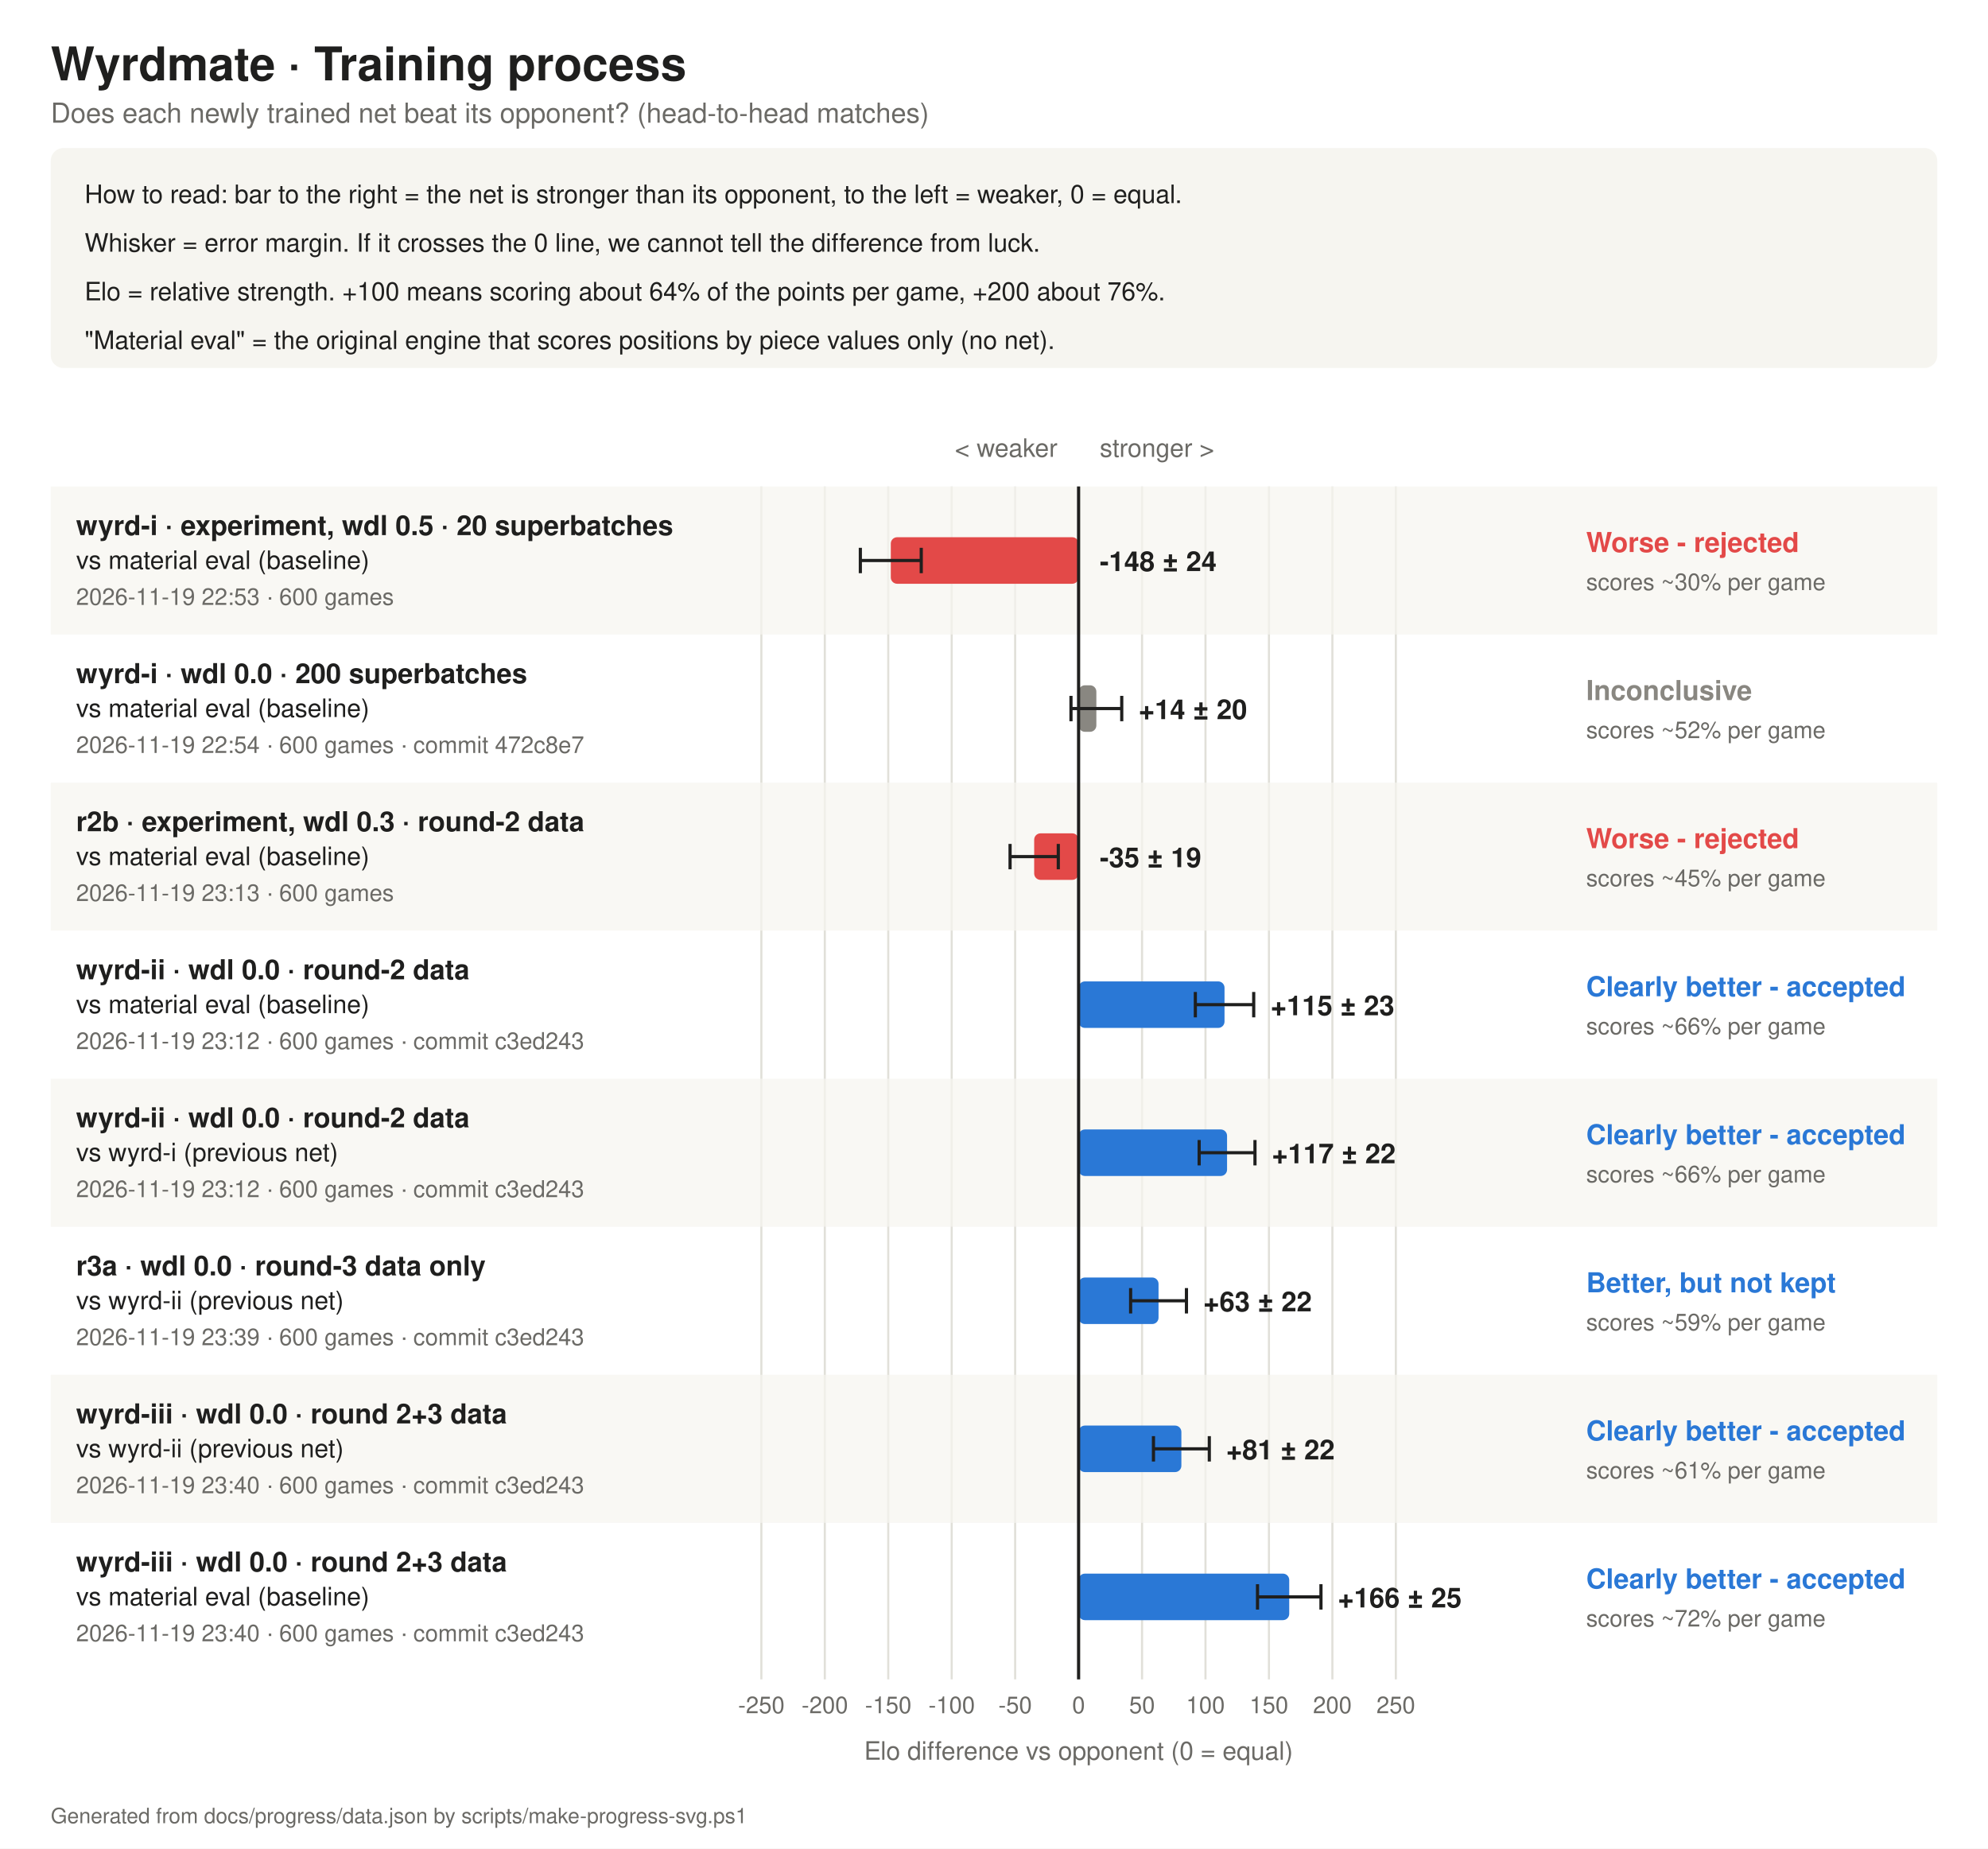
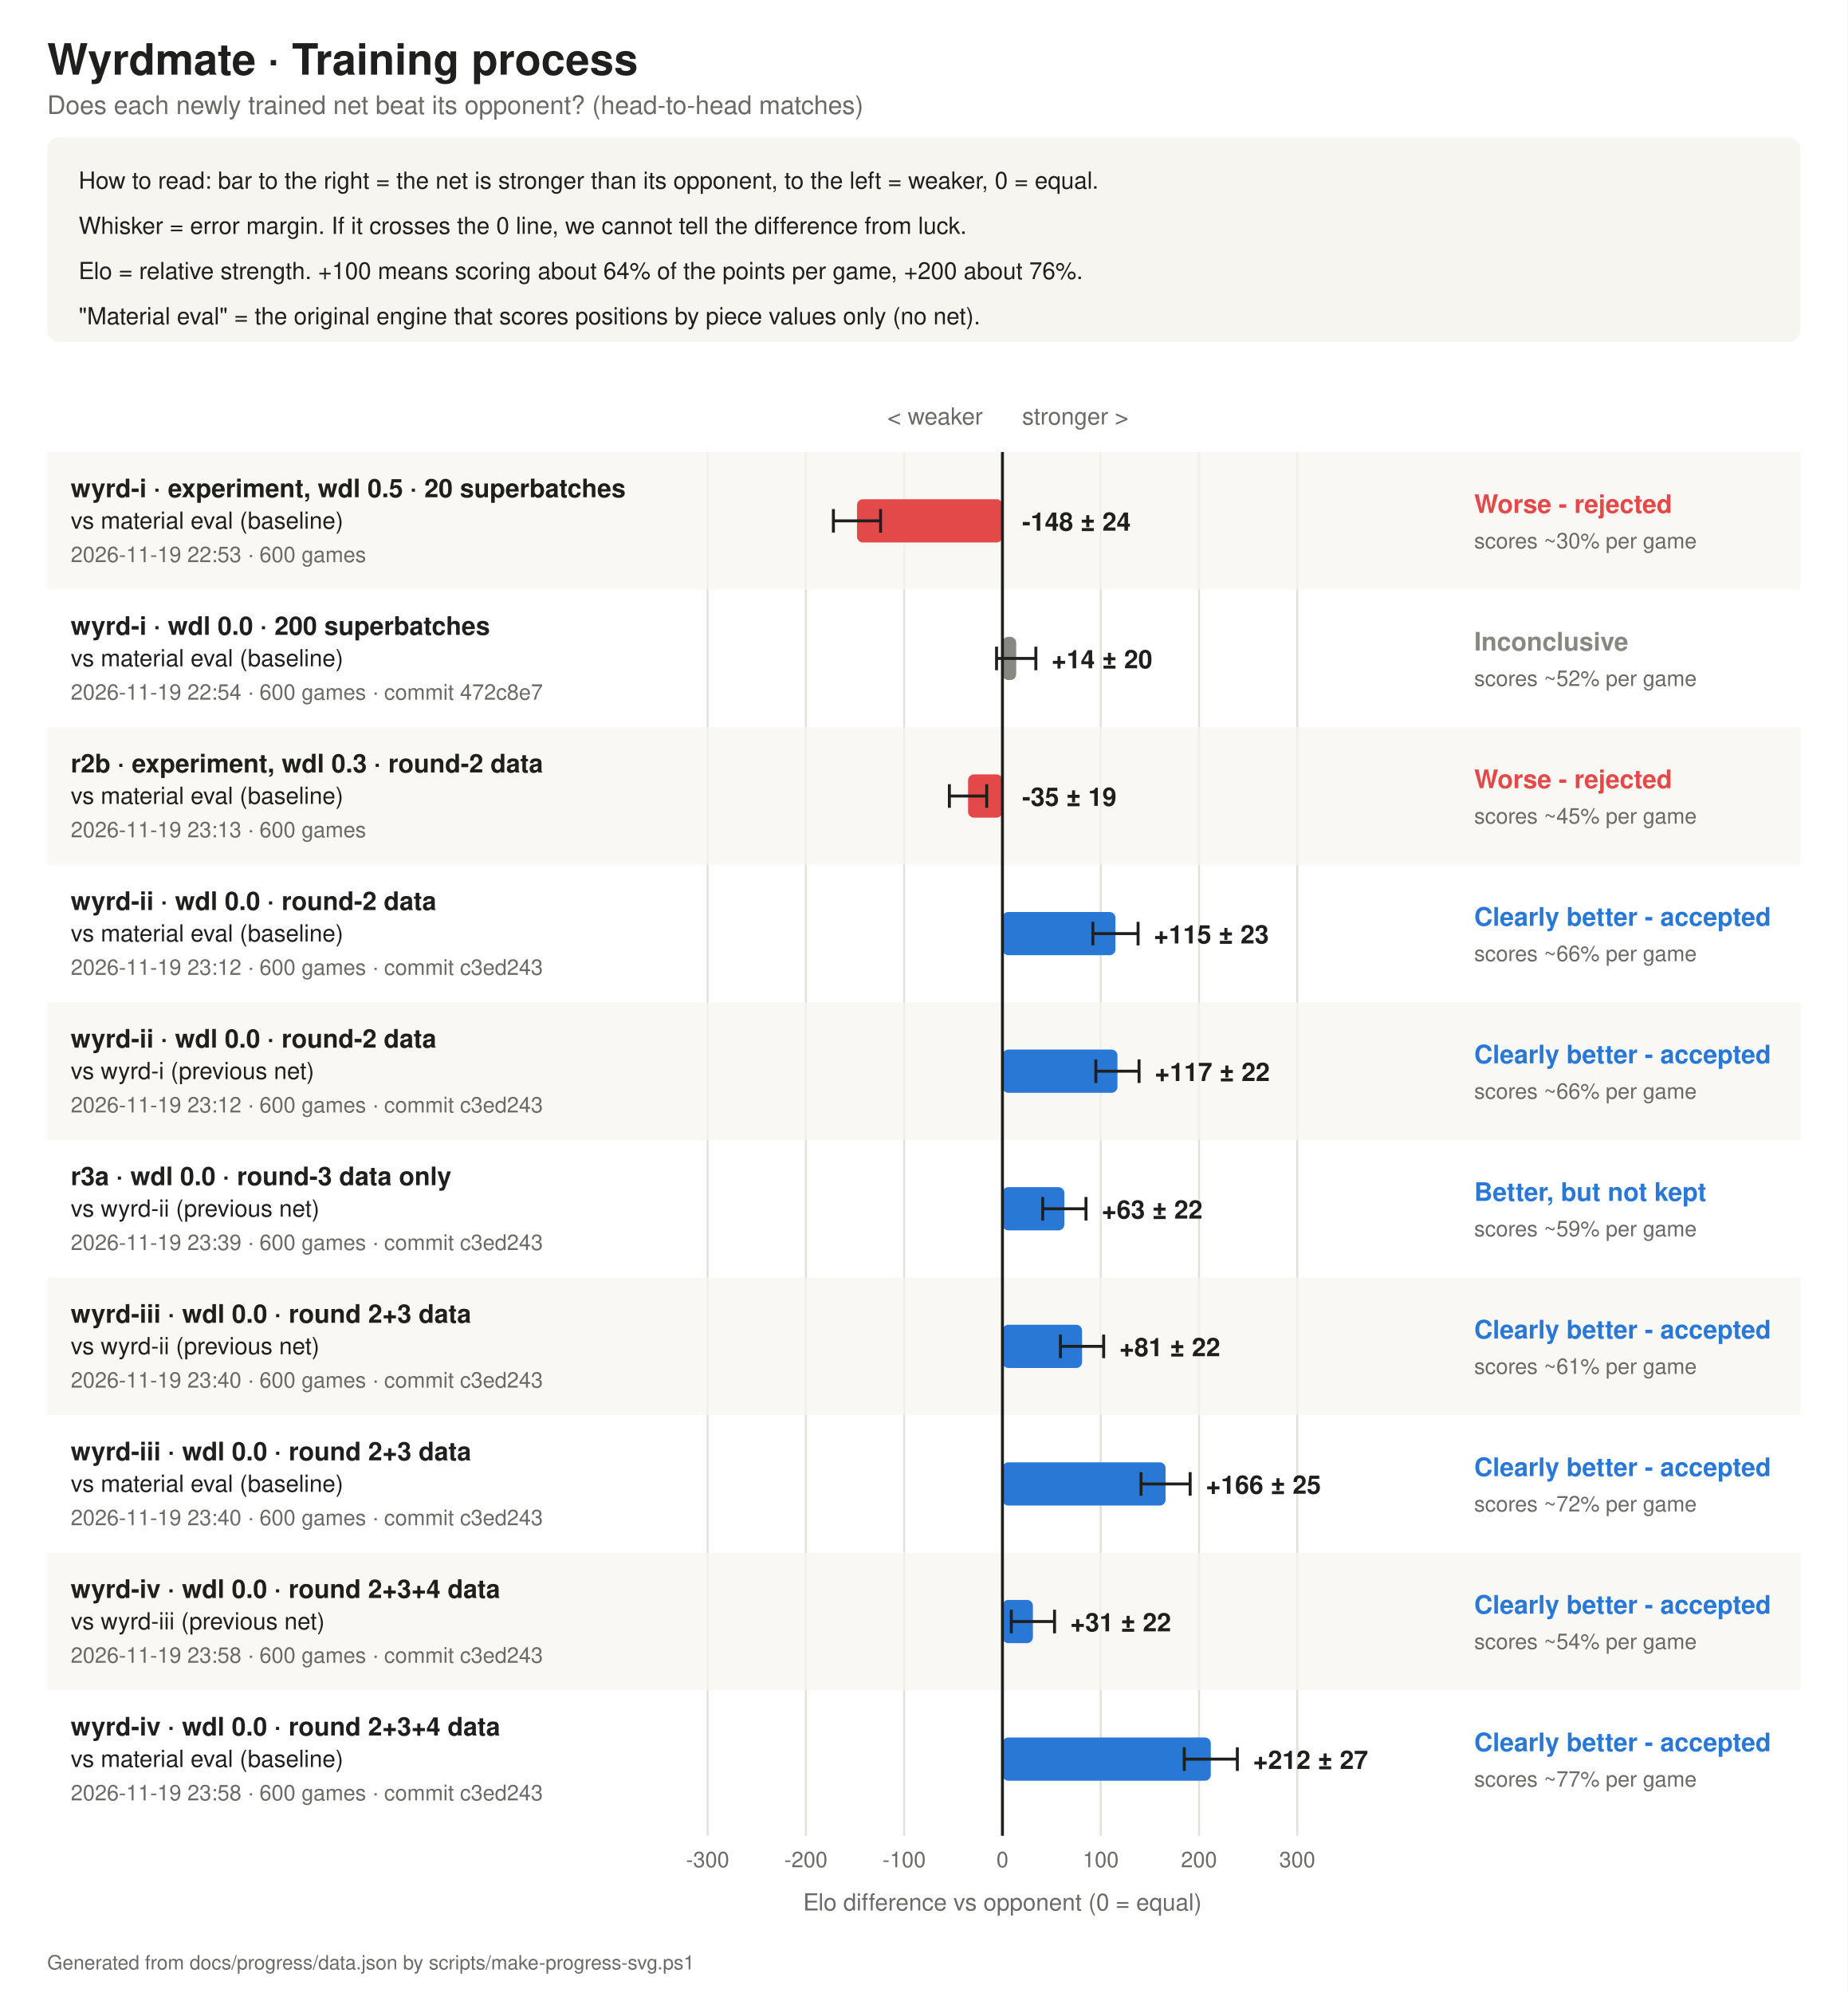
- <svg xmlns="http://www.w3.org/2000/svg" width="940" height="874" viewBox="0 0 940 874" font-family="Segoe UI,Helvetica,Arial,sans-serif" role="img" aria-label="Wyrdmate · Training process">
-   <rect width="940" height="874" fill="#ffffff" />
+ <svg xmlns="http://www.w3.org/2000/svg" width="940" height="1014" viewBox="0 0 940 1014" font-family="Segoe UI,Helvetica,Arial,sans-serif" role="img" aria-label="Wyrdmate · Training process">
+   <rect width="940" height="1014" fill="#ffffff" />
  <text x="24" y="38" font-size="22" font-weight="700" fill="#1f1f1e" text-anchor="start">Wyrdmate · Training process</text>
  <text x="24" y="58" font-size="13" font-weight="400" fill="#6b6a66" text-anchor="start">Does each newly trained net beat its opponent? (head-to-head matches)</text>
  <rect x="24" y="70" width="892" height="104" rx="6" fill="#f6f5f0" />
  <text x="40" y="96" font-size="12" font-weight="400" fill="#1f1f1e" text-anchor="start">How to read: bar to the right = the net is stronger than its opponent, to the left = weaker, 0 = equal.</text>
  <text x="40" y="119" font-size="12" font-weight="400" fill="#1f1f1e" text-anchor="start">Whisker = error margin. If it crosses the 0 line, we cannot tell the difference from luck.</text>
  <text x="40" y="142" font-size="12" font-weight="400" fill="#1f1f1e" text-anchor="start">Elo = relative strength. +100 means scoring about 64% of the points per game, +200 about 76%.</text>
  <text x="40" y="165" font-size="12" font-weight="400" fill="#1f1f1e" text-anchor="start">"Material eval" = the original engine that scores positions by piece values only (no net).</text>
  <text x="500" y="216" font-size="12" font-weight="400" fill="#6b6a66" text-anchor="end">&lt; weaker</text>
  <text x="520" y="216" font-size="12" font-weight="400" fill="#6b6a66" text-anchor="start">stronger &gt;</text>
-   <line x1="360" y1="230" x2="360" y2="794" stroke="#e1e0d9" />
-   <text x="360" y="810" font-size="11" font-weight="400" fill="#6b6a66" text-anchor="middle">-250</text>
-   <line x1="390" y1="230" x2="390" y2="794" stroke="#e1e0d9" />
-   <text x="390" y="810" font-size="11" font-weight="400" fill="#6b6a66" text-anchor="middle">-200</text>
-   <line x1="420" y1="230" x2="420" y2="794" stroke="#e1e0d9" />
-   <text x="420" y="810" font-size="11" font-weight="400" fill="#6b6a66" text-anchor="middle">-150</text>
-   <line x1="450" y1="230" x2="450" y2="794" stroke="#e1e0d9" />
-   <text x="450" y="810" font-size="11" font-weight="400" fill="#6b6a66" text-anchor="middle">-100</text>
-   <line x1="480" y1="230" x2="480" y2="794" stroke="#e1e0d9" />
-   <text x="480" y="810" font-size="11" font-weight="400" fill="#6b6a66" text-anchor="middle">-50</text>
-   <line x1="510" y1="230" x2="510" y2="794" stroke="#e1e0d9" />
-   <text x="510" y="810" font-size="11" font-weight="400" fill="#6b6a66" text-anchor="middle">0</text>
-   <line x1="540" y1="230" x2="540" y2="794" stroke="#e1e0d9" />
-   <text x="540" y="810" font-size="11" font-weight="400" fill="#6b6a66" text-anchor="middle">50</text>
-   <line x1="570" y1="230" x2="570" y2="794" stroke="#e1e0d9" />
-   <text x="570" y="810" font-size="11" font-weight="400" fill="#6b6a66" text-anchor="middle">100</text>
-   <line x1="600" y1="230" x2="600" y2="794" stroke="#e1e0d9" />
-   <text x="600" y="810" font-size="11" font-weight="400" fill="#6b6a66" text-anchor="middle">150</text>
-   <line x1="630" y1="230" x2="630" y2="794" stroke="#e1e0d9" />
-   <text x="630" y="810" font-size="11" font-weight="400" fill="#6b6a66" text-anchor="middle">200</text>
-   <line x1="660" y1="230" x2="660" y2="794" stroke="#e1e0d9" />
-   <text x="660" y="810" font-size="11" font-weight="400" fill="#6b6a66" text-anchor="middle">250</text>
-   <text x="510" y="832" font-size="12" font-weight="400" fill="#6b6a66" text-anchor="middle">Elo difference vs opponent (0 = equal)</text>
+   <line x1="360" y1="230" x2="360" y2="934" stroke="#e1e0d9" />
+   <text x="360" y="950" font-size="11" font-weight="400" fill="#6b6a66" text-anchor="middle">-300</text>
+   <line x1="410" y1="230" x2="410" y2="934" stroke="#e1e0d9" />
+   <text x="410" y="950" font-size="11" font-weight="400" fill="#6b6a66" text-anchor="middle">-200</text>
+   <line x1="460" y1="230" x2="460" y2="934" stroke="#e1e0d9" />
+   <text x="460" y="950" font-size="11" font-weight="400" fill="#6b6a66" text-anchor="middle">-100</text>
+   <line x1="510" y1="230" x2="510" y2="934" stroke="#e1e0d9" />
+   <text x="510" y="950" font-size="11" font-weight="400" fill="#6b6a66" text-anchor="middle">0</text>
+   <line x1="560" y1="230" x2="560" y2="934" stroke="#e1e0d9" />
+   <text x="560" y="950" font-size="11" font-weight="400" fill="#6b6a66" text-anchor="middle">100</text>
+   <line x1="610" y1="230" x2="610" y2="934" stroke="#e1e0d9" />
+   <text x="610" y="950" font-size="11" font-weight="400" fill="#6b6a66" text-anchor="middle">200</text>
+   <line x1="660" y1="230" x2="660" y2="934" stroke="#e1e0d9" />
+   <text x="660" y="950" font-size="11" font-weight="400" fill="#6b6a66" text-anchor="middle">300</text>
+   <text x="510" y="972" font-size="12" font-weight="400" fill="#6b6a66" text-anchor="middle">Elo difference vs opponent (0 = equal)</text>
  <rect x="24" y="230" width="892" height="70" fill="#f6f5f0" opacity="0.7" />
  <text x="36" y="253" font-size="13" font-weight="700" fill="#1f1f1e" text-anchor="start">wyrd-i · experiment, wdl 0.5 · 20 superbatches</text>
  <text x="36" y="269" font-size="12" font-weight="400" fill="#1f1f1e" text-anchor="start">vs material eval (baseline)</text>
  <text x="36" y="286" font-size="11" font-weight="400" fill="#6b6a66" text-anchor="start">2026-11-19 22:53 · 600 games</text>
-   <rect x="421.2" y="254" width="88.8" height="22" rx="3" fill="#e34948" />
-   <path d="M406.8 265H435.6M406.8 259V271M435.6 259V271" stroke="#1f1f1e" stroke-width="1.5" fill="none" />
+   <rect x="436" y="254" width="74" height="22" rx="3" fill="#e34948" />
+   <path d="M424 265H448M424 259V271M448 259V271" stroke="#1f1f1e" stroke-width="1.5" fill="none" />
  <text x="520" y="270" font-size="13" font-weight="700" fill="#1f1f1e" text-anchor="start">-148 ± 24</text>
  <text x="750" y="261" font-size="13" font-weight="700" fill="#e34948" text-anchor="start">Worse - rejected</text>
  <text x="750" y="279" font-size="11" font-weight="400" fill="#6b6a66" text-anchor="start">scores ~30% per game</text>
  <text x="36" y="323" font-size="13" font-weight="700" fill="#1f1f1e" text-anchor="start">wyrd-i · wdl 0.0 · 200 superbatches</text>
  <text x="36" y="339" font-size="12" font-weight="400" fill="#1f1f1e" text-anchor="start">vs material eval (baseline)</text>
  <text x="36" y="356" font-size="11" font-weight="400" fill="#6b6a66" text-anchor="start">2026-11-19 22:54 · 600 games · commit 472c8e7</text>
-   <rect x="510" y="324" width="8.4" height="22" rx="3" fill="#898781" />
-   <path d="M506.4 335H530.4M506.4 329V341M530.4 329V341" stroke="#1f1f1e" stroke-width="1.5" fill="none" />
-   <text x="538.4" y="340" font-size="13" font-weight="700" fill="#1f1f1e" text-anchor="start">+14 ± 20</text>
+   <rect x="510" y="324" width="7" height="22" rx="3" fill="#898781" />
+   <path d="M507 335H527M507 329V341M527 329V341" stroke="#1f1f1e" stroke-width="1.5" fill="none" />
+   <text x="535" y="340" font-size="13" font-weight="700" fill="#1f1f1e" text-anchor="start">+14 ± 20</text>
  <text x="750" y="331" font-size="13" font-weight="700" fill="#898781" text-anchor="start">Inconclusive</text>
  <text x="750" y="349" font-size="11" font-weight="400" fill="#6b6a66" text-anchor="start">scores ~52% per game</text>
  <rect x="24" y="370" width="892" height="70" fill="#f6f5f0" opacity="0.7" />
  <text x="36" y="393" font-size="13" font-weight="700" fill="#1f1f1e" text-anchor="start">r2b · experiment, wdl 0.3 · round-2 data</text>
  <text x="36" y="409" font-size="12" font-weight="400" fill="#1f1f1e" text-anchor="start">vs material eval (baseline)</text>
  <text x="36" y="426" font-size="11" font-weight="400" fill="#6b6a66" text-anchor="start">2026-11-19 23:13 · 600 games</text>
-   <rect x="489" y="394" width="21" height="22" rx="3" fill="#e34948" />
-   <path d="M477.6 405H500.4M477.6 399V411M500.4 399V411" stroke="#1f1f1e" stroke-width="1.5" fill="none" />
+   <rect x="492.5" y="394" width="17.5" height="22" rx="3" fill="#e34948" />
+   <path d="M483 405H502M483 399V411M502 399V411" stroke="#1f1f1e" stroke-width="1.5" fill="none" />
  <text x="520" y="410" font-size="13" font-weight="700" fill="#1f1f1e" text-anchor="start">-35 ± 19</text>
  <text x="750" y="401" font-size="13" font-weight="700" fill="#e34948" text-anchor="start">Worse - rejected</text>
  <text x="750" y="419" font-size="11" font-weight="400" fill="#6b6a66" text-anchor="start">scores ~45% per game</text>
  <text x="36" y="463" font-size="13" font-weight="700" fill="#1f1f1e" text-anchor="start">wyrd-ii · wdl 0.0 · round-2 data</text>
  <text x="36" y="479" font-size="12" font-weight="400" fill="#1f1f1e" text-anchor="start">vs material eval (baseline)</text>
  <text x="36" y="496" font-size="11" font-weight="400" fill="#6b6a66" text-anchor="start">2026-11-19 23:12 · 600 games · commit c3ed243</text>
-   <rect x="510" y="464" width="69" height="22" rx="3" fill="#2a78d6" />
-   <path d="M565.2 475H592.8M565.2 469V481M592.8 469V481" stroke="#1f1f1e" stroke-width="1.5" fill="none" />
-   <text x="600.8" y="480" font-size="13" font-weight="700" fill="#1f1f1e" text-anchor="start">+115 ± 23</text>
+   <rect x="510" y="464" width="57.5" height="22" rx="3" fill="#2a78d6" />
+   <path d="M556 475H579M556 469V481M579 469V481" stroke="#1f1f1e" stroke-width="1.5" fill="none" />
+   <text x="587" y="480" font-size="13" font-weight="700" fill="#1f1f1e" text-anchor="start">+115 ± 23</text>
  <text x="750" y="471" font-size="13" font-weight="700" fill="#2a78d6" text-anchor="start">Clearly better - accepted</text>
  <text x="750" y="489" font-size="11" font-weight="400" fill="#6b6a66" text-anchor="start">scores ~66% per game</text>
  <rect x="24" y="510" width="892" height="70" fill="#f6f5f0" opacity="0.7" />
  <text x="36" y="533" font-size="13" font-weight="700" fill="#1f1f1e" text-anchor="start">wyrd-ii · wdl 0.0 · round-2 data</text>
  <text x="36" y="549" font-size="12" font-weight="400" fill="#1f1f1e" text-anchor="start">vs wyrd-i (previous net)</text>
  <text x="36" y="566" font-size="11" font-weight="400" fill="#6b6a66" text-anchor="start">2026-11-19 23:12 · 600 games · commit c3ed243</text>
-   <rect x="510" y="534" width="70.2" height="22" rx="3" fill="#2a78d6" />
-   <path d="M567 545H593.4M567 539V551M593.4 539V551" stroke="#1f1f1e" stroke-width="1.5" fill="none" />
-   <text x="601.4" y="550" font-size="13" font-weight="700" fill="#1f1f1e" text-anchor="start">+117 ± 22</text>
+   <rect x="510" y="534" width="58.5" height="22" rx="3" fill="#2a78d6" />
+   <path d="M557.5 545H579.5M557.5 539V551M579.5 539V551" stroke="#1f1f1e" stroke-width="1.5" fill="none" />
+   <text x="587.5" y="550" font-size="13" font-weight="700" fill="#1f1f1e" text-anchor="start">+117 ± 22</text>
  <text x="750" y="541" font-size="13" font-weight="700" fill="#2a78d6" text-anchor="start">Clearly better - accepted</text>
  <text x="750" y="559" font-size="11" font-weight="400" fill="#6b6a66" text-anchor="start">scores ~66% per game</text>
  <text x="36" y="603" font-size="13" font-weight="700" fill="#1f1f1e" text-anchor="start">r3a · wdl 0.0 · round-3 data only</text>
  <text x="36" y="619" font-size="12" font-weight="400" fill="#1f1f1e" text-anchor="start">vs wyrd-ii (previous net)</text>
  <text x="36" y="636" font-size="11" font-weight="400" fill="#6b6a66" text-anchor="start">2026-11-19 23:39 · 600 games · commit c3ed243</text>
-   <rect x="510" y="604" width="37.8" height="22" rx="3" fill="#2a78d6" />
-   <path d="M534.6 615H561M534.6 609V621M561 609V621" stroke="#1f1f1e" stroke-width="1.5" fill="none" />
-   <text x="569" y="620" font-size="13" font-weight="700" fill="#1f1f1e" text-anchor="start">+63 ± 22</text>
+   <rect x="510" y="604" width="31.5" height="22" rx="3" fill="#2a78d6" />
+   <path d="M530.5 615H552.5M530.5 609V621M552.5 609V621" stroke="#1f1f1e" stroke-width="1.5" fill="none" />
+   <text x="560.5" y="620" font-size="13" font-weight="700" fill="#1f1f1e" text-anchor="start">+63 ± 22</text>
  <text x="750" y="611" font-size="13" font-weight="700" fill="#2a78d6" text-anchor="start">Better, but not kept</text>
  <text x="750" y="629" font-size="11" font-weight="400" fill="#6b6a66" text-anchor="start">scores ~59% per game</text>
  <rect x="24" y="650" width="892" height="70" fill="#f6f5f0" opacity="0.7" />
  <text x="36" y="673" font-size="13" font-weight="700" fill="#1f1f1e" text-anchor="start">wyrd-iii · wdl 0.0 · round 2+3 data</text>
  <text x="36" y="689" font-size="12" font-weight="400" fill="#1f1f1e" text-anchor="start">vs wyrd-ii (previous net)</text>
  <text x="36" y="706" font-size="11" font-weight="400" fill="#6b6a66" text-anchor="start">2026-11-19 23:40 · 600 games · commit c3ed243</text>
-   <rect x="510" y="674" width="48.6" height="22" rx="3" fill="#2a78d6" />
-   <path d="M545.4 685H571.8M545.4 679V691M571.8 679V691" stroke="#1f1f1e" stroke-width="1.5" fill="none" />
-   <text x="579.8" y="690" font-size="13" font-weight="700" fill="#1f1f1e" text-anchor="start">+81 ± 22</text>
+   <rect x="510" y="674" width="40.5" height="22" rx="3" fill="#2a78d6" />
+   <path d="M539.5 685H561.5M539.5 679V691M561.5 679V691" stroke="#1f1f1e" stroke-width="1.5" fill="none" />
+   <text x="569.5" y="690" font-size="13" font-weight="700" fill="#1f1f1e" text-anchor="start">+81 ± 22</text>
  <text x="750" y="681" font-size="13" font-weight="700" fill="#2a78d6" text-anchor="start">Clearly better - accepted</text>
  <text x="750" y="699" font-size="11" font-weight="400" fill="#6b6a66" text-anchor="start">scores ~61% per game</text>
  <text x="36" y="743" font-size="13" font-weight="700" fill="#1f1f1e" text-anchor="start">wyrd-iii · wdl 0.0 · round 2+3 data</text>
  <text x="36" y="759" font-size="12" font-weight="400" fill="#1f1f1e" text-anchor="start">vs material eval (baseline)</text>
  <text x="36" y="776" font-size="11" font-weight="400" fill="#6b6a66" text-anchor="start">2026-11-19 23:40 · 600 games · commit c3ed243</text>
-   <rect x="510" y="744" width="99.6" height="22" rx="3" fill="#2a78d6" />
-   <path d="M594.6 755H624.6M594.6 749V761M624.6 749V761" stroke="#1f1f1e" stroke-width="1.5" fill="none" />
-   <text x="632.6" y="760" font-size="13" font-weight="700" fill="#1f1f1e" text-anchor="start">+166 ± 25</text>
+   <rect x="510" y="744" width="83" height="22" rx="3" fill="#2a78d6" />
+   <path d="M580.5 755H605.5M580.5 749V761M605.5 749V761" stroke="#1f1f1e" stroke-width="1.5" fill="none" />
+   <text x="613.5" y="760" font-size="13" font-weight="700" fill="#1f1f1e" text-anchor="start">+166 ± 25</text>
  <text x="750" y="751" font-size="13" font-weight="700" fill="#2a78d6" text-anchor="start">Clearly better - accepted</text>
  <text x="750" y="769" font-size="11" font-weight="400" fill="#6b6a66" text-anchor="start">scores ~72% per game</text>
-   <line x1="510" y1="230" x2="510" y2="794" stroke="#1f1f1e" stroke-width="1.5" />
-   <text x="24" y="862" font-size="10" font-weight="400" fill="#6b6a66" text-anchor="start">Generated from docs/progress/data.json by scripts/make-progress-svg.ps1</text>
+   <rect x="24" y="790" width="892" height="70" fill="#f6f5f0" opacity="0.7" />
+   <text x="36" y="813" font-size="13" font-weight="700" fill="#1f1f1e" text-anchor="start">wyrd-iv · wdl 0.0 · round 2+3+4 data</text>
+   <text x="36" y="829" font-size="12" font-weight="400" fill="#1f1f1e" text-anchor="start">vs wyrd-iii (previous net)</text>
+   <text x="36" y="846" font-size="11" font-weight="400" fill="#6b6a66" text-anchor="start">2026-11-19 23:58 · 600 games · commit c3ed243</text>
+   <rect x="510" y="814" width="15.5" height="22" rx="3" fill="#2a78d6" />
+   <path d="M514.5 825H536.5M514.5 819V831M536.5 819V831" stroke="#1f1f1e" stroke-width="1.5" fill="none" />
+   <text x="544.5" y="830" font-size="13" font-weight="700" fill="#1f1f1e" text-anchor="start">+31 ± 22</text>
+   <text x="750" y="821" font-size="13" font-weight="700" fill="#2a78d6" text-anchor="start">Clearly better - accepted</text>
+   <text x="750" y="839" font-size="11" font-weight="400" fill="#6b6a66" text-anchor="start">scores ~54% per game</text>
+   <text x="36" y="883" font-size="13" font-weight="700" fill="#1f1f1e" text-anchor="start">wyrd-iv · wdl 0.0 · round 2+3+4 data</text>
+   <text x="36" y="899" font-size="12" font-weight="400" fill="#1f1f1e" text-anchor="start">vs material eval (baseline)</text>
+   <text x="36" y="916" font-size="11" font-weight="400" fill="#6b6a66" text-anchor="start">2026-11-19 23:58 · 600 games · commit c3ed243</text>
+   <rect x="510" y="884" width="106" height="22" rx="3" fill="#2a78d6" />
+   <path d="M602.5 895H629.5M602.5 889V901M629.5 889V901" stroke="#1f1f1e" stroke-width="1.5" fill="none" />
+   <text x="637.5" y="900" font-size="13" font-weight="700" fill="#1f1f1e" text-anchor="start">+212 ± 27</text>
+   <text x="750" y="891" font-size="13" font-weight="700" fill="#2a78d6" text-anchor="start">Clearly better - accepted</text>
+   <text x="750" y="909" font-size="11" font-weight="400" fill="#6b6a66" text-anchor="start">scores ~77% per game</text>
+   <line x1="510" y1="230" x2="510" y2="934" stroke="#1f1f1e" stroke-width="1.5" />
+   <text x="24" y="1002" font-size="10" font-weight="400" fill="#6b6a66" text-anchor="start">Generated from docs/progress/data.json by scripts/make-progress-svg.ps1</text>
</svg>
